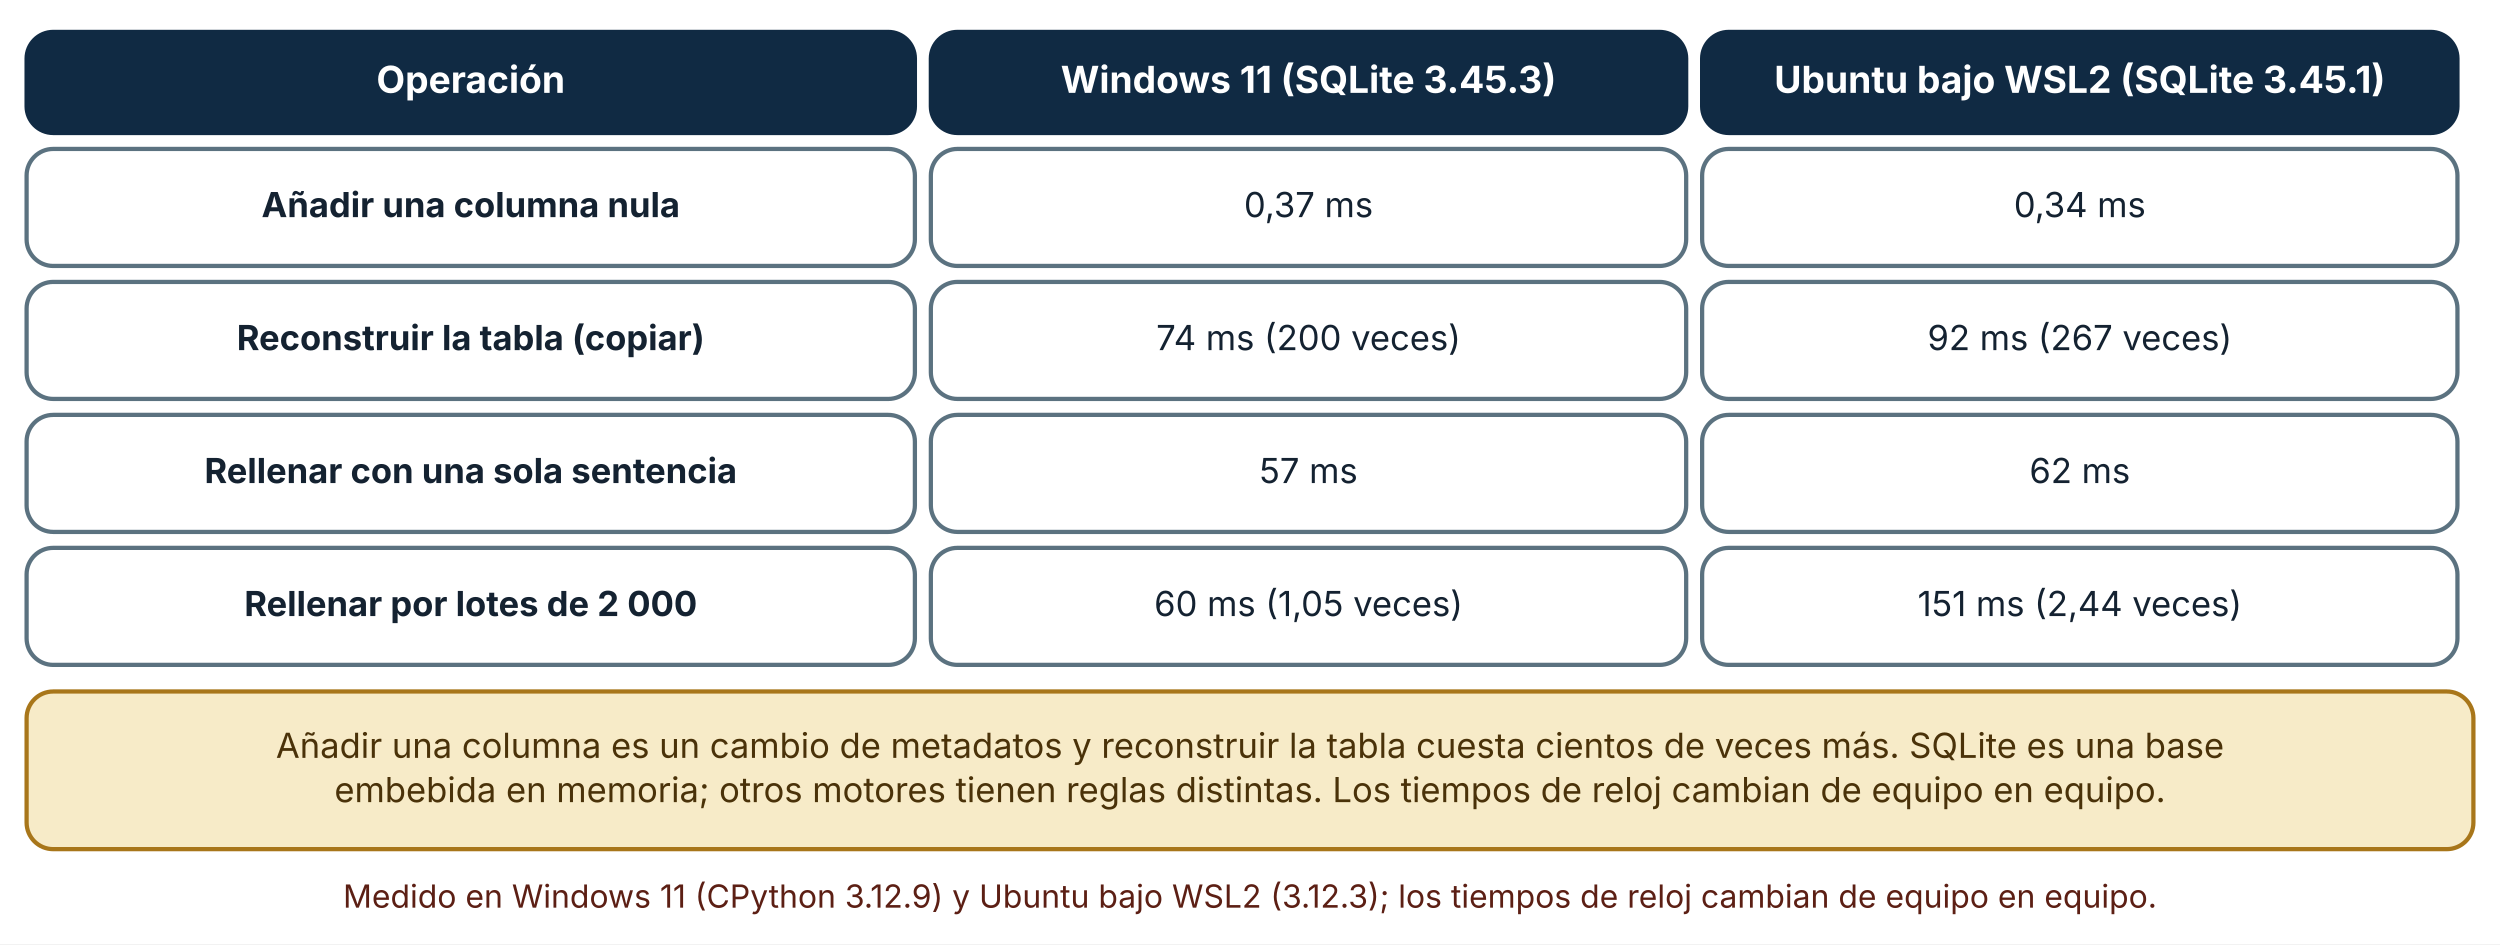
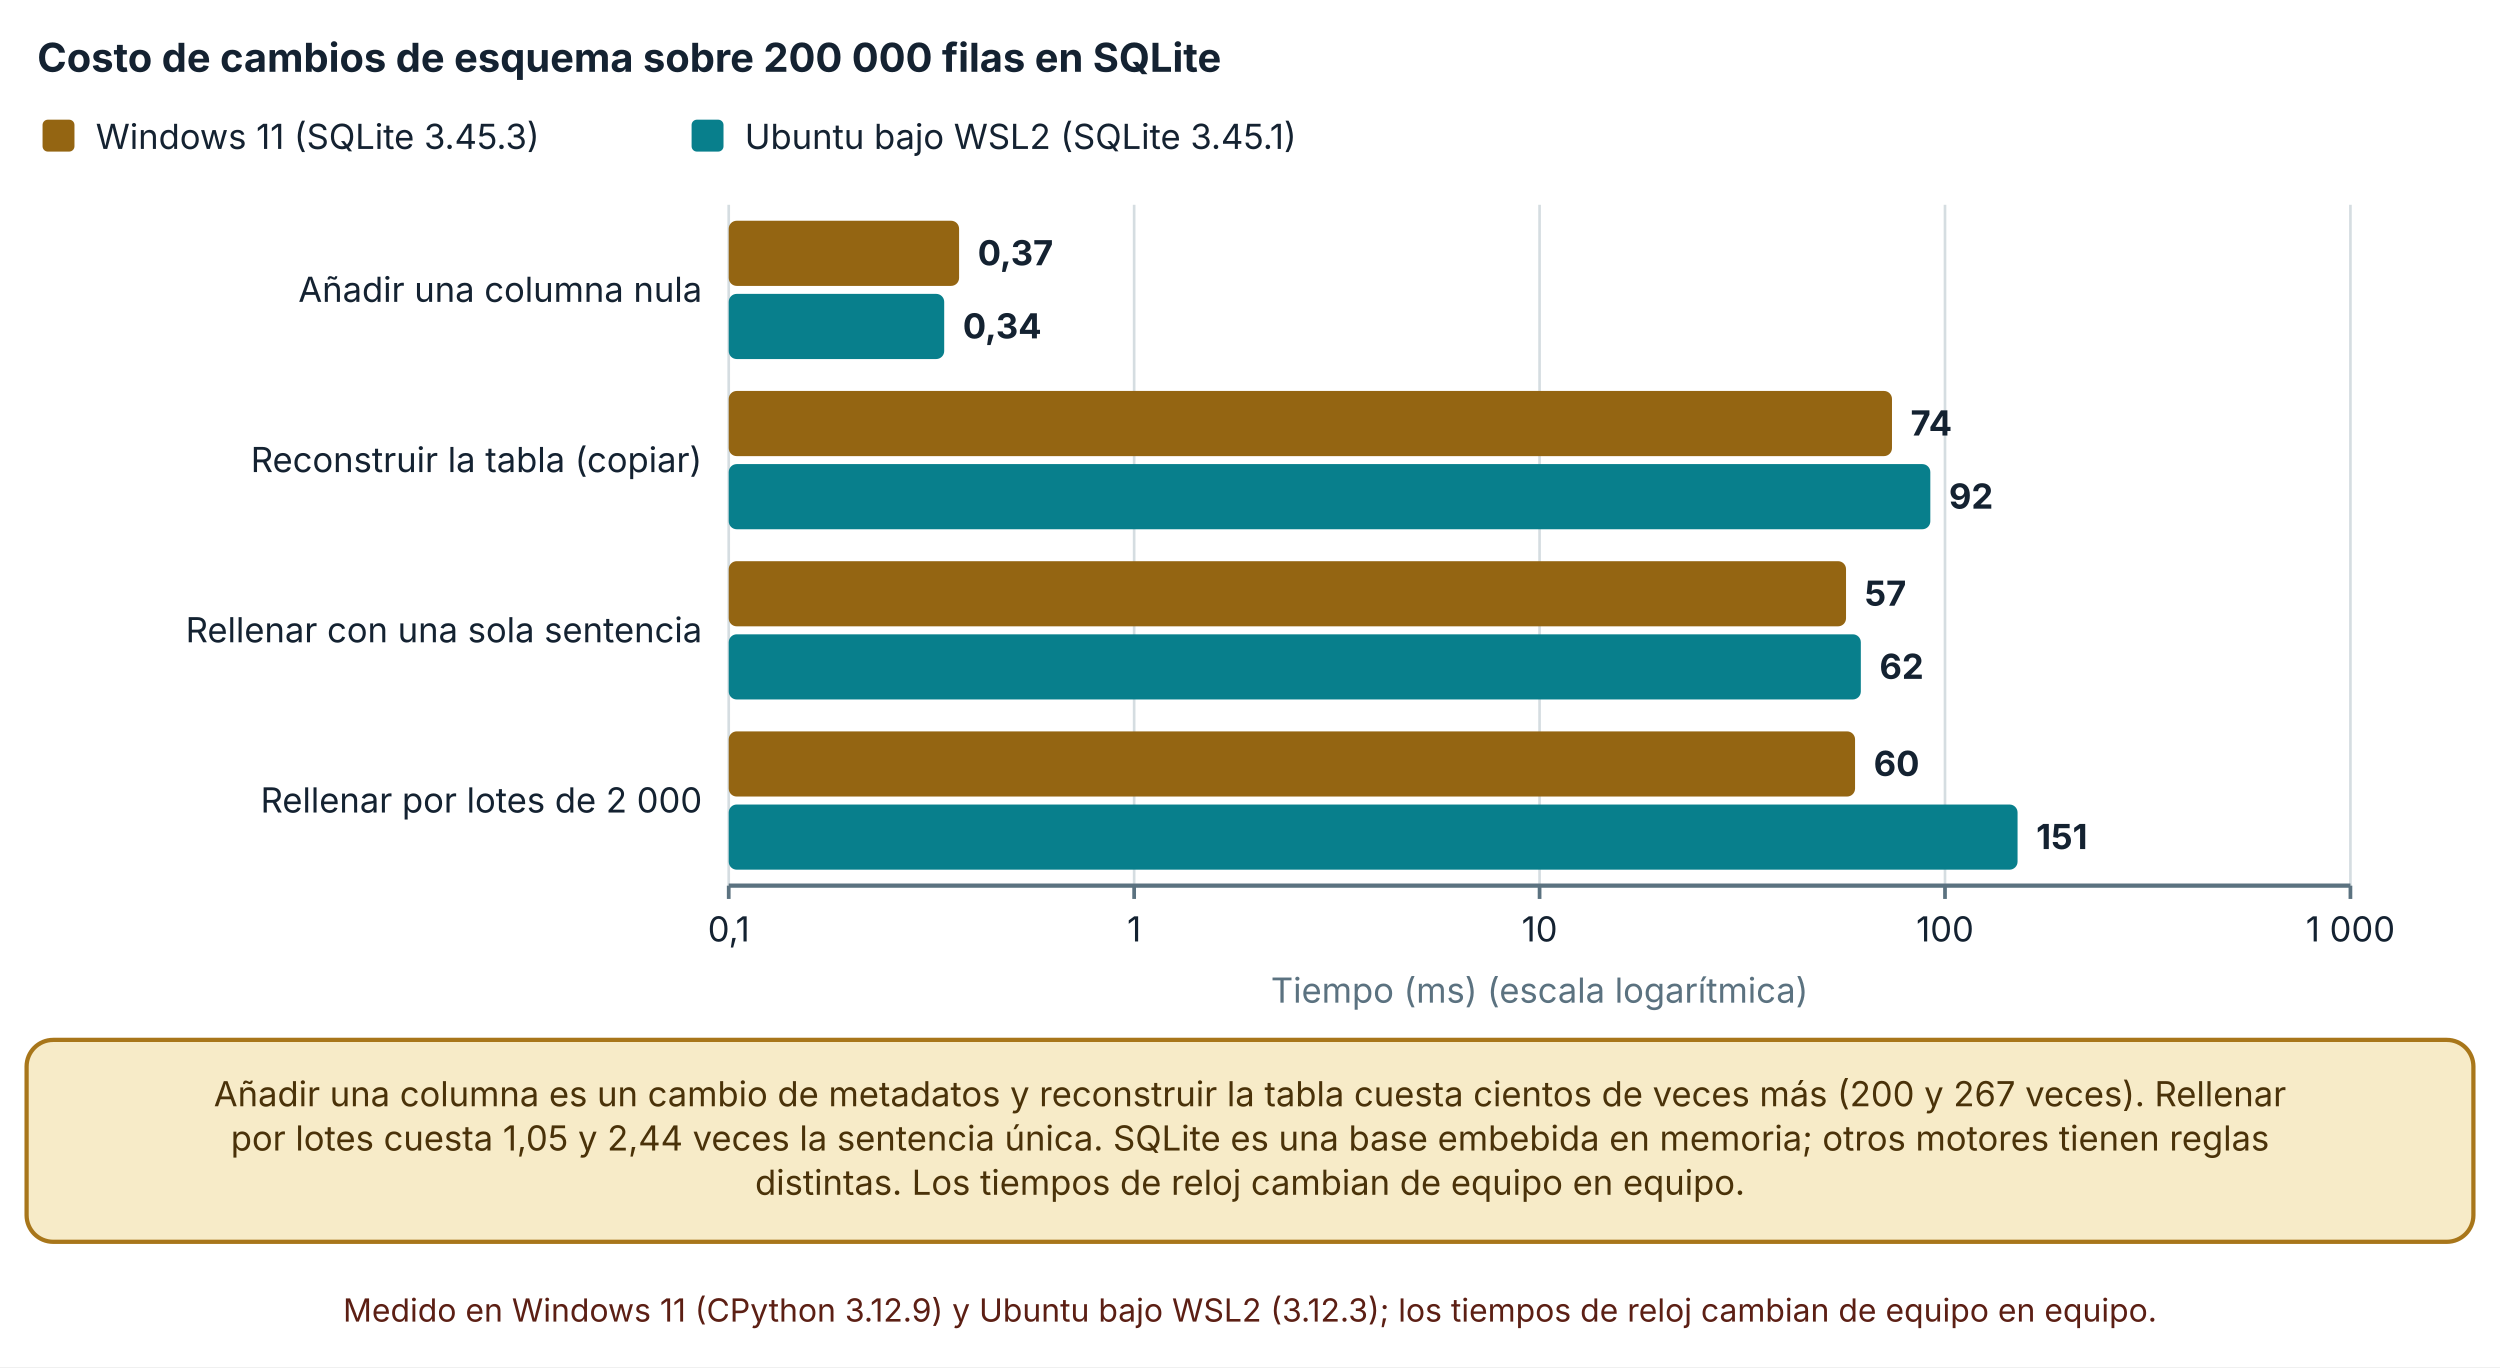
- <svg xmlns="http://www.w3.org/2000/svg" viewBox="0 0 940 355" width="940" height="355" role="img" aria-labelledby="t d" font-family="Inter, 'Segoe UI', system-ui, -apple-system, sans-serif">
+ <svg xmlns="http://www.w3.org/2000/svg" viewBox="0 0 940 514" width="940" height="514" role="img" aria-labelledby="t d" font-family="Inter, 'Segoe UI', system-ui, -apple-system, sans-serif">
  <defs>
    <marker id="arrow" viewBox="0 0 10 10" refX="9" refY="5" markerWidth="8" markerHeight="8" orient="auto-start-reverse">
      <path d="M0,0 L10,5 L0,10 z" fill="#32505f" />
    </marker>
    <marker id="arrow-coral" viewBox="0 0 10 10" refX="9" refY="5" markerWidth="8" markerHeight="8" orient="auto-start-reverse">
      <path d="M0,0 L10,5 L0,10 z" fill="#c0432f" />
    </marker>
  </defs>
-   <rect width="940" height="355" fill="#ffffff" />
-   <rect x="10" y="12" width="334" height="38" rx="10" fill="#102a43" stroke="#102a43" stroke-width="1.6" />
-   <text x="177" y="34.92" font-size="14" text-anchor="middle" font-weight="700" fill="#ffffff">
-     <tspan x="177" dy="0">Operación</tspan>
+   <rect width="940" height="514" fill="#ffffff" />
+   <text x="14" y="27" font-size="15" text-anchor="start" font-weight="700" fill="#142231">
+     <tspan x="14" dy="0">Costo de cambios de esquema sobre 200 000 filas en SQLite</tspan>
  </text>
-   <rect x="350" y="12" width="284" height="38" rx="10" fill="#102a43" stroke="#102a43" stroke-width="1.6" />
-   <text x="492" y="34.92" font-size="14" text-anchor="middle" font-weight="700" fill="#ffffff">
-     <tspan x="492" dy="0">Windows 11 (SQLite 3.45.3)</tspan>
+   <rect x="16" y="45" width="12" height="12" rx="2" fill="#946512" />
+   <text x="36" y="56" font-size="13" text-anchor="start" font-weight="400" fill="#142231">
+     <tspan x="36" dy="0">Windows 11 (SQLite 3.45.3)</tspan>
  </text>
-   <rect x="640" y="12" width="284" height="38" rx="10" fill="#102a43" stroke="#102a43" stroke-width="1.6" />
-   <text x="782" y="34.92" font-size="14" text-anchor="middle" font-weight="700" fill="#ffffff">
-     <tspan x="782" dy="0">Ubuntu bajo WSL2 (SQLite 3.45.1)</tspan>
+   <rect x="260.04" y="45" width="12" height="12" rx="2" fill="#087f8c" />
+   <text x="280.04" y="56" font-size="13" text-anchor="start" font-weight="400" fill="#142231">
+     <tspan x="280.04" dy="0">Ubuntu bajo WSL2 (SQLite 3.45.1)</tspan>
  </text>
-   <rect x="10" y="56" width="334" height="44" rx="10" fill="#ffffff" stroke="#5b7280" stroke-width="1.6" />
-   <text x="177" y="81.64" font-size="13" text-anchor="middle" font-weight="700" fill="#142231">
-     <tspan x="177" dy="0">Añadir una columna nula</tspan>
+   <line x1="274" y1="77" x2="274" y2="333" stroke="#d5dde1" stroke-width="1" />
+   <line x1="274" y1="333" x2="274" y2="338" stroke="#5b7280" stroke-width="1.4" />
+   <text x="274" y="354" font-size="13" text-anchor="middle" font-weight="400" fill="#142231">
+     <tspan x="274" dy="0">0,1</tspan>
  </text>
-   <rect x="350" y="56" width="284" height="44" rx="10" fill="#ffffff" stroke="#5b7280" stroke-width="1.6" />
-   <text x="492" y="81.64" font-size="13" text-anchor="middle" font-weight="400" fill="#142231">
-     <tspan x="492" dy="0">0,37 ms</tspan>
+   <line x1="426.44" y1="77" x2="426.44" y2="333" stroke="#d5dde1" stroke-width="1" />
+   <line x1="426.44" y1="333" x2="426.44" y2="338" stroke="#5b7280" stroke-width="1.4" />
+   <text x="426.44" y="354" font-size="13" text-anchor="middle" font-weight="400" fill="#142231">
+     <tspan x="426.44" dy="0">1</tspan>
  </text>
-   <rect x="640" y="56" width="284" height="44" rx="10" fill="#ffffff" stroke="#5b7280" stroke-width="1.6" />
-   <text x="782" y="81.64" font-size="13" text-anchor="middle" font-weight="400" fill="#142231">
-     <tspan x="782" dy="0">0,34 ms</tspan>
+   <line x1="578.88" y1="77" x2="578.88" y2="333" stroke="#d5dde1" stroke-width="1" />
+   <line x1="578.88" y1="333" x2="578.88" y2="338" stroke="#5b7280" stroke-width="1.4" />
+   <text x="578.88" y="354" font-size="13" text-anchor="middle" font-weight="400" fill="#142231">
+     <tspan x="578.88" dy="0">10</tspan>
  </text>
-   <rect x="10" y="106" width="334" height="44" rx="10" fill="#ffffff" stroke="#5b7280" stroke-width="1.6" />
-   <text x="177" y="131.64" font-size="13" text-anchor="middle" font-weight="700" fill="#142231">
-     <tspan x="177" dy="0">Reconstruir la tabla (copiar)</tspan>
+   <line x1="731.32" y1="77" x2="731.32" y2="333" stroke="#d5dde1" stroke-width="1" />
+   <line x1="731.32" y1="333" x2="731.32" y2="338" stroke="#5b7280" stroke-width="1.4" />
+   <text x="731.32" y="354" font-size="13" text-anchor="middle" font-weight="400" fill="#142231">
+     <tspan x="731.32" dy="0">100</tspan>
  </text>
-   <rect x="350" y="106" width="284" height="44" rx="10" fill="#ffffff" stroke="#5b7280" stroke-width="1.6" />
-   <text x="492" y="131.64" font-size="13" text-anchor="middle" font-weight="400" fill="#142231">
-     <tspan x="492" dy="0">74 ms (200 veces)</tspan>
+   <line x1="883.76" y1="77" x2="883.76" y2="333" stroke="#d5dde1" stroke-width="1" />
+   <line x1="883.76" y1="333" x2="883.76" y2="338" stroke="#5b7280" stroke-width="1.4" />
+   <text x="883.76" y="354" font-size="13" text-anchor="middle" font-weight="400" fill="#142231">
+     <tspan x="883.76" dy="0">1 000</tspan>
  </text>
-   <rect x="640" y="106" width="284" height="44" rx="10" fill="#ffffff" stroke="#5b7280" stroke-width="1.6" />
-   <text x="782" y="131.64" font-size="13" text-anchor="middle" font-weight="400" fill="#142231">
-     <tspan x="782" dy="0">92 ms (267 veces)</tspan>
+   <line x1="274" y1="333" x2="883.76" y2="333" stroke="#5b7280" stroke-width="1.6" />
+   <text x="264" y="113.5" font-size="13" text-anchor="end" font-weight="400" fill="#142231">
+     <tspan x="264" dy="0">Añadir una columna nula</tspan>
  </text>
-   <rect x="10" y="156" width="334" height="44" rx="10" fill="#ffffff" stroke="#5b7280" stroke-width="1.6" />
-   <text x="177" y="181.64" font-size="13" text-anchor="middle" font-weight="700" fill="#142231">
-     <tspan x="177" dy="0">Rellenar con una sola sentencia</tspan>
+   <text x="264" y="177.5" font-size="13" text-anchor="end" font-weight="400" fill="#142231">
+     <tspan x="264" dy="0">Reconstruir la tabla (copiar)</tspan>
  </text>
-   <rect x="350" y="156" width="284" height="44" rx="10" fill="#ffffff" stroke="#5b7280" stroke-width="1.6" />
-   <text x="492" y="181.64" font-size="13" text-anchor="middle" font-weight="400" fill="#142231">
-     <tspan x="492" dy="0">57 ms</tspan>
+   <text x="264" y="241.5" font-size="13" text-anchor="end" font-weight="400" fill="#142231">
+     <tspan x="264" dy="0">Rellenar con una sola sentencia</tspan>
  </text>
-   <rect x="640" y="156" width="284" height="44" rx="10" fill="#ffffff" stroke="#5b7280" stroke-width="1.6" />
-   <text x="782" y="181.64" font-size="13" text-anchor="middle" font-weight="400" fill="#142231">
-     <tspan x="782" dy="0">62 ms</tspan>
+   <text x="264" y="305.5" font-size="13" text-anchor="end" font-weight="400" fill="#142231">
+     <tspan x="264" dy="0">Rellenar por lotes de 2 000</tspan>
  </text>
-   <rect x="10" y="206" width="334" height="44" rx="10" fill="#ffffff" stroke="#5b7280" stroke-width="1.6" />
-   <text x="177" y="231.64" font-size="13" text-anchor="middle" font-weight="700" fill="#142231">
-     <tspan x="177" dy="0">Rellenar por lotes de 2 000</tspan>
+   <rect x="274" y="83" width="86.617" height="24.5" rx="3" fill="#946512" />
+   <text x="367.617" y="99.75" font-size="13" text-anchor="start" font-weight="700" fill="#142231">
+     <tspan x="367.617" dy="0">0,37</tspan>
  </text>
-   <rect x="350" y="206" width="284" height="44" rx="10" fill="#ffffff" stroke="#5b7280" stroke-width="1.6" />
-   <text x="492" y="231.64" font-size="13" text-anchor="middle" font-weight="400" fill="#142231">
-     <tspan x="492" dy="0">60 ms (1,05 veces)</tspan>
+   <rect x="274" y="110.5" width="81.019" height="24.5" rx="3" fill="#087f8c" />
+   <text x="362.019" y="127.25" font-size="13" text-anchor="start" font-weight="700" fill="#142231">
+     <tspan x="362.019" dy="0">0,34</tspan>
  </text>
-   <rect x="640" y="206" width="284" height="44" rx="10" fill="#ffffff" stroke="#5b7280" stroke-width="1.6" />
-   <text x="782" y="231.64" font-size="13" text-anchor="middle" font-weight="400" fill="#142231">
-     <tspan x="782" dy="0">151 ms (2,44 veces)</tspan>
+   <rect x="274" y="147" width="437.386" height="24.5" rx="3" fill="#946512" />
+   <text x="718.386" y="163.75" font-size="13" text-anchor="start" font-weight="700" fill="#142231">
+     <tspan x="718.386" dy="0">74</tspan>
  </text>
-   <rect x="10" y="260" width="920" height="59.28" rx="10" fill="#f7ebc8" stroke="#a8761a" stroke-width="1.6" />
-   <text x="470" y="284.96" font-size="13" text-anchor="middle" font-weight="400" fill="#4a3209">
-     <tspan x="470" dy="0">Añadir una columna es un cambio de metadatos y reconstruir la tabla cuesta cientos de veces más. SQLite es una base</tspan>
+   <rect x="274" y="174.5" width="451.8" height="24.5" rx="3" fill="#087f8c" />
+   <text x="732.8" y="191.25" font-size="13" text-anchor="start" font-weight="700" fill="#142231">
+     <tspan x="732.8" dy="0">92</tspan>
  </text>
-   <text x="470" y="301.6" font-size="13" text-anchor="middle" font-weight="400" fill="#4a3209">
-     <tspan x="470" dy="0">embebida en memoria; otros motores tienen reglas distintas. Los tiempos de reloj cambian de equipo en equipo.</tspan>
+   <rect x="274" y="211" width="420.106" height="24.5" rx="3" fill="#946512" />
+   <text x="701.106" y="227.75" font-size="13" text-anchor="start" font-weight="700" fill="#142231">
+     <tspan x="701.106" dy="0">57</tspan>
  </text>
-   <text x="470" y="341.28" font-size="12" text-anchor="middle" font-weight="400" fill="#5c1f14">
+   <rect x="274" y="238.5" width="425.672" height="24.5" rx="3" fill="#087f8c" />
+   <text x="706.672" y="255.25" font-size="13" text-anchor="start" font-weight="700" fill="#142231">
+     <tspan x="706.672" dy="0">62</tspan>
+   </text>
+   <rect x="274" y="275" width="423.501" height="24.5" rx="3" fill="#946512" />
+   <text x="704.501" y="291.75" font-size="13" text-anchor="start" font-weight="700" fill="#142231">
+     <tspan x="704.501" dy="0">60</tspan>
+   </text>
+   <rect x="274" y="302.5" width="484.603" height="24.5" rx="3" fill="#087f8c" />
+   <text x="765.603" y="319.25" font-size="13" text-anchor="start" font-weight="700" fill="#142231">
+     <tspan x="765.603" dy="0">151</tspan>
+   </text>
+   <text x="578.88" y="377" font-size="13" text-anchor="middle" font-weight="400" fill="#5b7280">
+     <tspan x="578.88" dy="0">Tiempo (ms) (escala logarítmica)</tspan>
+   </text>
+   <rect x="10" y="391" width="920" height="75.92" rx="10" fill="#f7ebc8" stroke="#a8761a" stroke-width="1.6" />
+   <text x="470" y="415.96" font-size="13" text-anchor="middle" font-weight="400" fill="#4a3209">
+     <tspan x="470" dy="0">Añadir una columna es un cambio de metadatos y reconstruir la tabla cuesta cientos de veces más (200 y 267 veces). Rellenar</tspan>
+   </text>
+   <text x="470" y="432.6" font-size="13" text-anchor="middle" font-weight="400" fill="#4a3209">
+     <tspan x="470" dy="0">por lotes cuesta 1,05 y 2,44 veces la sentencia única. SQLite es una base embebida en memoria; otros motores tienen reglas</tspan>
+   </text>
+   <text x="470" y="449.24" font-size="13" text-anchor="middle" font-weight="400" fill="#4a3209">
+     <tspan x="470" dy="0">distintas. Los tiempos de reloj cambian de equipo en equipo.</tspan>
+   </text>
+   <text x="470" y="496.92" font-size="12" text-anchor="middle" font-weight="400" fill="#5c1f14">
    <tspan x="470" dy="0">Medido en Windows 11 (CPython 3.12.9) y Ubuntu bajo WSL2 (3.12.3); los tiempos de reloj cambian de equipo en equipo.</tspan>
  </text>
</svg>
